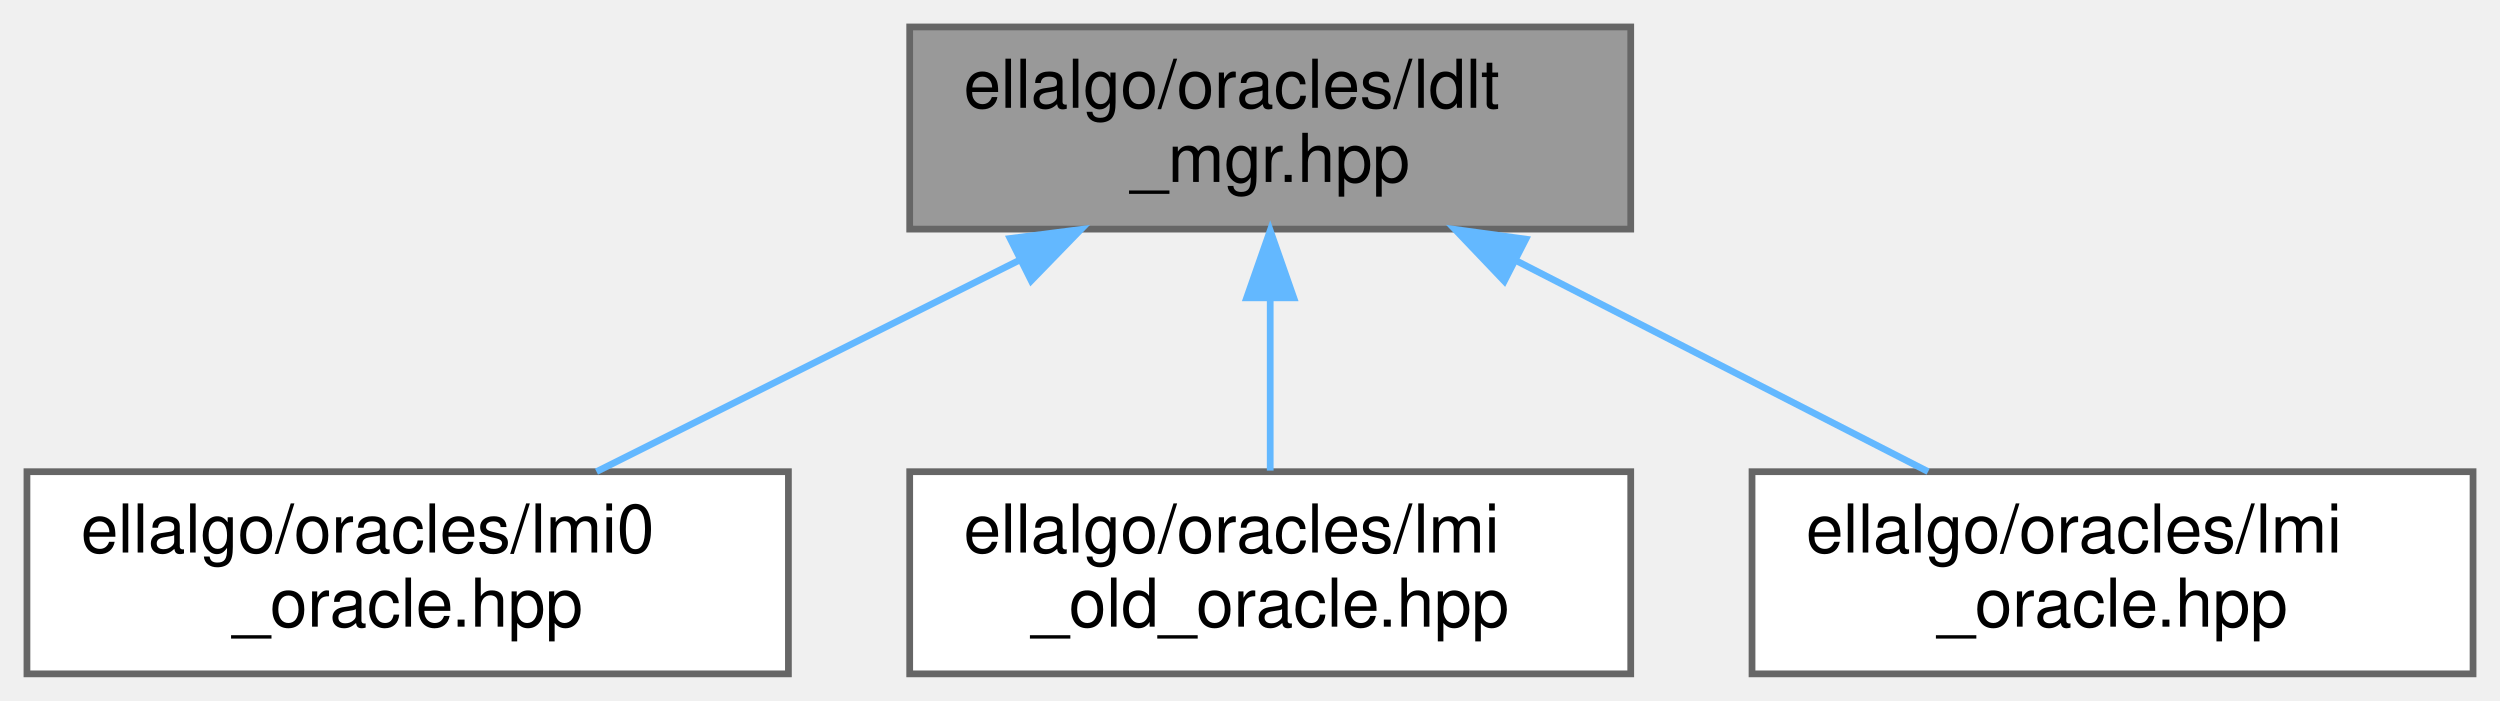
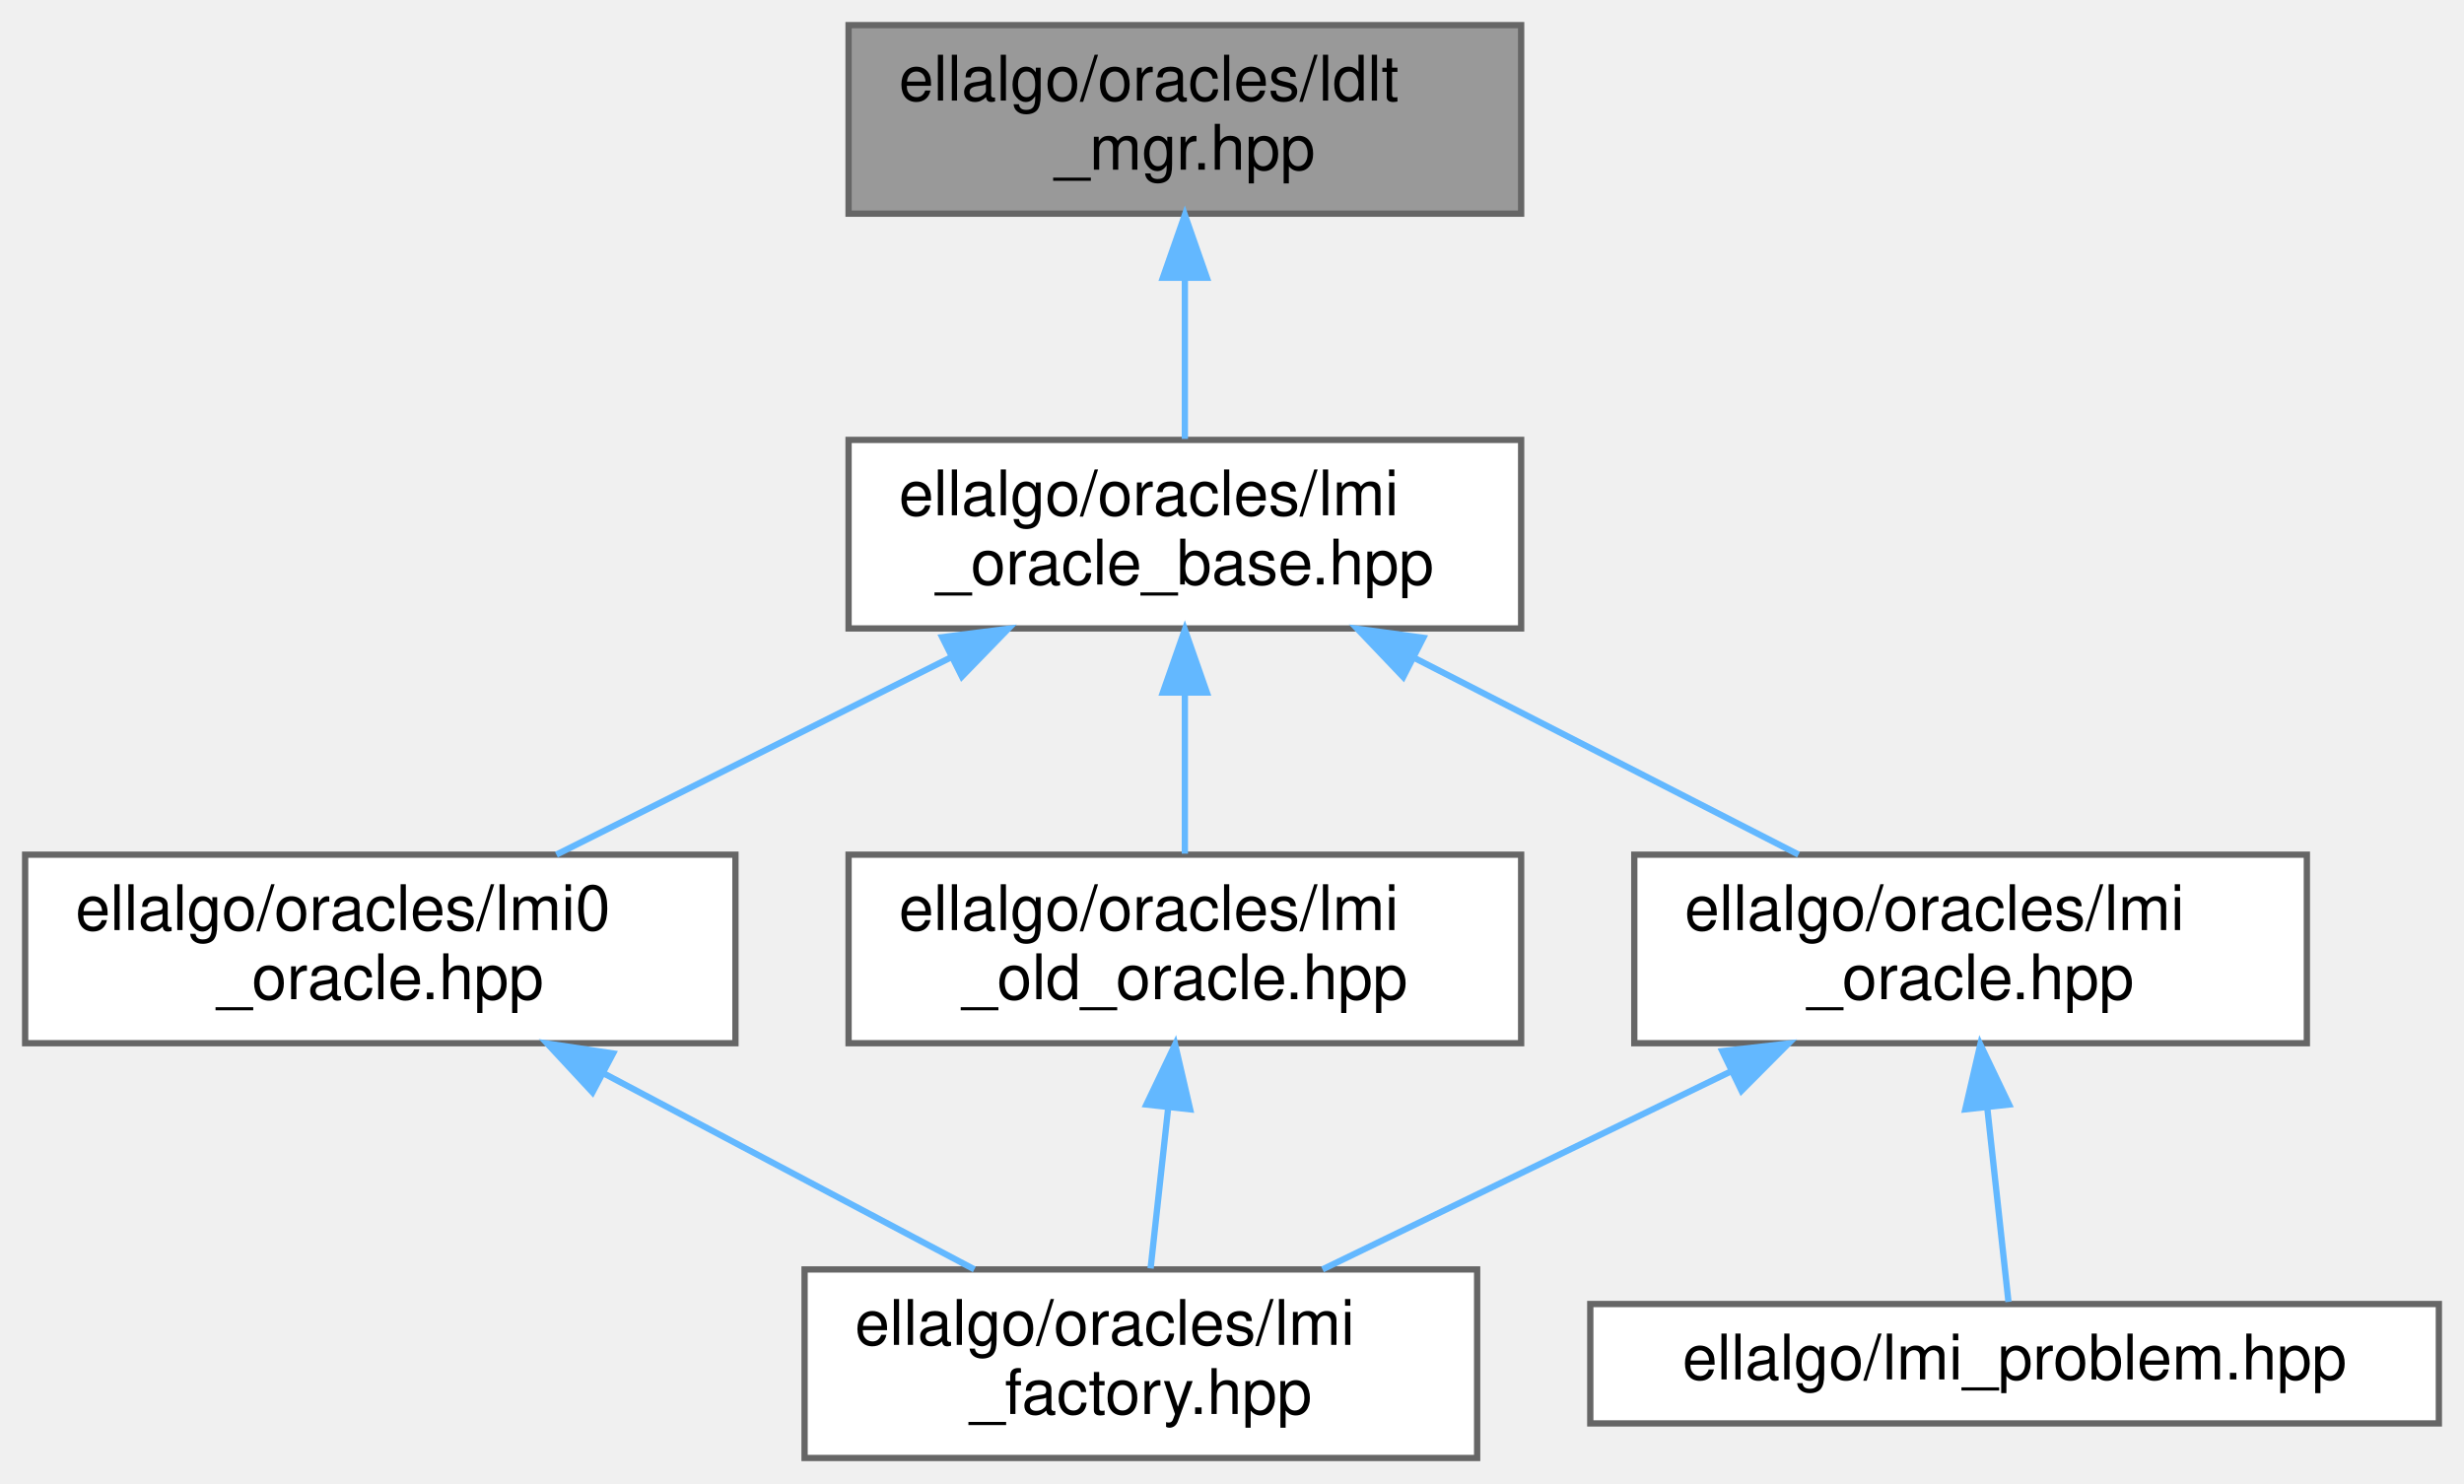
- <svg xmlns="http://www.w3.org/2000/svg" xmlns:xlink="http://www.w3.org/1999/xlink" width="371pt" height="104pt" viewBox="0.00 0.00 371.00 104.00">
-   <g id="graph0" class="graph" transform="scale(1 1) rotate(0) translate(4 100)">
+ <svg xmlns="http://www.w3.org/2000/svg" xmlns:xlink="http://www.w3.org/1999/xlink" width="392pt" height="236pt" viewBox="0.00 0.00 392.00 236.00">
+   <g id="graph0" class="graph" transform="scale(1 1) rotate(0) translate(4 232)">
    <g id="Node000001" class="node">
      <g id="a_Node000001">
        <a xlink:title="LDL^T factorization manager for symmetric matrices.">
-           <polygon fill="#999999" stroke="#666666" points="238,-96 131,-96 131,-66 238,-66 238,-96" />
-           <text text-anchor="start" x="139" y="-84" font-family="Helvetica,sans-Serif" font-size="10.00">ellalgo/oracles/ldlt</text>
-           <text text-anchor="middle" x="184.5" y="-73" font-family="Helvetica,sans-Serif" font-size="10.00">_mgr.hpp</text>
+           <polygon fill="#999999" stroke="#666666" points="238,-228 131,-228 131,-198 238,-198 238,-228" />
+           <text text-anchor="start" x="139" y="-216" font-family="Helvetica,sans-Serif" font-size="10.00">ellalgo/oracles/ldlt</text>
+           <text text-anchor="middle" x="184.5" y="-205" font-family="Helvetica,sans-Serif" font-size="10.00">_mgr.hpp</text>
        </a>
      </g>
    </g>
    <g id="Node000002" class="node">
      <g id="a_Node000002">
-         <a xlink:href="lmi0__oracle_8hpp.html" target="_top" xlink:title="Oracle for Linear Matrix Inequality (LMI) feasibility (compact form)">
-           <polygon fill="white" stroke="#666666" points="113,-30 0,-30 0,0 113,0 113,-30" />
-           <text text-anchor="start" x="8" y="-18" font-family="Helvetica,sans-Serif" font-size="10.00">ellalgo/oracles/lmi0</text>
-           <text text-anchor="middle" x="56.5" y="-7" font-family="Helvetica,sans-Serif" font-size="10.00">_oracle.hpp</text>
+         <a xlink:href="lmi__oracle__base_8hpp.html" target="_top" xlink:title="Shared LMI oracle skeleton (Template Method)">
+           <polygon fill="white" stroke="#666666" points="238,-162 131,-162 131,-132 238,-132 238,-162" />
+           <text text-anchor="start" x="139" y="-150" font-family="Helvetica,sans-Serif" font-size="10.00">ellalgo/oracles/lmi</text>
+           <text text-anchor="middle" x="184.5" y="-139" font-family="Helvetica,sans-Serif" font-size="10.00">_oracle_base.hpp</text>
        </a>
      </g>
    </g>
    <g id="edge1_Node000001_Node000002" class="edge">
      <g id="a_edge1_Node000001_Node000002">
        <a xlink:title=" ">
-           <path fill="none" stroke="#63b8ff" d="M147.26,-61.38C127.23,-51.36 102.93,-39.22 84.52,-30.01" />
-           <polygon fill="#63b8ff" stroke="#63b8ff" points="145.9,-64.61 156.41,-65.95 149.03,-58.35 145.9,-64.61" />
+           <path fill="none" stroke="#63b8ff" d="M184.5,-187.54C184.5,-178.96 184.5,-169.61 184.5,-162.16" />
+           <polygon fill="#63b8ff" stroke="#63b8ff" points="181,-187.8 184.5,-197.8 188,-187.8 181,-187.8" />
        </a>
      </g>
    </g>
    <g id="Node000003" class="node">
      <g id="a_Node000003">
-         <a xlink:href="lmi__old__oracle_8hpp.html" target="_top" xlink:title="Oracle for Linear Matrix Inequality feasibility (explicit matrix form)">
-           <polygon fill="white" stroke="#666666" points="238,-30 131,-30 131,0 238,0 238,-30" />
-           <text text-anchor="start" x="139" y="-18" font-family="Helvetica,sans-Serif" font-size="10.00">ellalgo/oracles/lmi</text>
-           <text text-anchor="middle" x="184.5" y="-7" font-family="Helvetica,sans-Serif" font-size="10.00">_old_oracle.hpp</text>
+         <a xlink:href="lmi0__oracle_8hpp.html" target="_top" xlink:title="Oracle for Linear Matrix Inequality (LMI) feasibility (compact form)">
+           <polygon fill="white" stroke="#666666" points="113,-96 0,-96 0,-66 113,-66 113,-96" />
+           <text text-anchor="start" x="8" y="-84" font-family="Helvetica,sans-Serif" font-size="10.00">ellalgo/oracles/lmi0</text>
+           <text text-anchor="middle" x="56.5" y="-73" font-family="Helvetica,sans-Serif" font-size="10.00">_oracle.hpp</text>
        </a>
      </g>
    </g>
-     <g id="edge2_Node000001_Node000003" class="edge">
-       <g id="a_edge2_Node000001_Node000003">
+     <g id="edge2_Node000002_Node000003" class="edge">
+       <g id="a_edge2_Node000002_Node000003">
        <a xlink:title=" ">
-           <path fill="none" stroke="#63b8ff" d="M184.5,-55.54C184.5,-46.96 184.5,-37.61 184.5,-30.16" />
-           <polygon fill="#63b8ff" stroke="#63b8ff" points="181,-55.8 184.5,-65.8 188,-55.8 181,-55.8" />
+           <path fill="none" stroke="#63b8ff" d="M147.26,-127.38C127.23,-117.36 102.93,-105.22 84.52,-96.01" />
+           <polygon fill="#63b8ff" stroke="#63b8ff" points="145.9,-130.61 156.41,-131.95 149.03,-124.35 145.9,-130.61" />
+         </a>
+       </g>
+     </g>
+     <g id="Node000005" class="node">
+       <g id="a_Node000005">
+         <a xlink:href="lmi__old__oracle_8hpp.html" target="_top" xlink:title="Oracle for Linear Matrix Inequality feasibility (explicit matrix form)">
+           <polygon fill="white" stroke="#666666" points="238,-96 131,-96 131,-66 238,-66 238,-96" />
+           <text text-anchor="start" x="139" y="-84" font-family="Helvetica,sans-Serif" font-size="10.00">ellalgo/oracles/lmi</text>
+           <text text-anchor="middle" x="184.5" y="-73" font-family="Helvetica,sans-Serif" font-size="10.00">_old_oracle.hpp</text>
+         </a>
+       </g>
+     </g>
+     <g id="edge4_Node000002_Node000005" class="edge">
+       <g id="a_edge4_Node000002_Node000005">
+         <a xlink:title=" ">
+           <path fill="none" stroke="#63b8ff" d="M184.5,-121.54C184.5,-112.96 184.5,-103.61 184.5,-96.16" />
+           <polygon fill="#63b8ff" stroke="#63b8ff" points="181,-121.8 184.5,-131.8 188,-121.8 181,-121.8" />
+         </a>
+       </g>
+     </g>
+     <g id="Node000006" class="node">
+       <g id="a_Node000006">
+         <a xlink:href="lmi__oracle_8hpp.html" target="_top" xlink:title="Oracle for Linear Matrix Inequality feasibility (lazy matrix form)">
+           <polygon fill="white" stroke="#666666" points="363,-96 256,-96 256,-66 363,-66 363,-96" />
+           <text text-anchor="start" x="264" y="-84" font-family="Helvetica,sans-Serif" font-size="10.00">ellalgo/oracles/lmi</text>
+           <text text-anchor="middle" x="309.5" y="-73" font-family="Helvetica,sans-Serif" font-size="10.00">_oracle.hpp</text>
+         </a>
+       </g>
+     </g>
+     <g id="edge6_Node000002_Node000006" class="edge">
+       <g id="a_edge6_Node000002_Node000006">
+         <a xlink:title=" ">
+           <path fill="none" stroke="#63b8ff" d="M220.87,-127.38C240.43,-117.36 264.15,-105.22 282.13,-96.01" />
+           <polygon fill="#63b8ff" stroke="#63b8ff" points="219.24,-124.28 211.93,-131.95 222.43,-130.51 219.24,-124.28" />
        </a>
      </g>
    </g>
    <g id="Node000004" class="node">
      <g id="a_Node000004">
-         <a xlink:href="lmi__oracle_8hpp.html" target="_top" xlink:title="Oracle for Linear Matrix Inequality feasibility (lazy matrix form)">
-           <polygon fill="white" stroke="#666666" points="363,-30 256,-30 256,0 363,0 363,-30" />
-           <text text-anchor="start" x="264" y="-18" font-family="Helvetica,sans-Serif" font-size="10.00">ellalgo/oracles/lmi</text>
-           <text text-anchor="middle" x="309.5" y="-7" font-family="Helvetica,sans-Serif" font-size="10.00">_oracle.hpp</text>
+         <a xlink:href="lmi__factory_8hpp.html" target="_top" xlink:title="Factory functions for the LMI oracle family.">
+           <polygon fill="white" stroke="#666666" points="231,-30 124,-30 124,0 231,0 231,-30" />
+           <text text-anchor="start" x="132" y="-18" font-family="Helvetica,sans-Serif" font-size="10.00">ellalgo/oracles/lmi</text>
+           <text text-anchor="middle" x="177.5" y="-7" font-family="Helvetica,sans-Serif" font-size="10.00">_factory.hpp</text>
        </a>
      </g>
    </g>
-     <g id="edge3_Node000001_Node000004" class="edge">
-       <g id="a_edge3_Node000001_Node000004">
+     <g id="edge3_Node000003_Node000004" class="edge">
+       <g id="a_edge3_Node000003_Node000004">
        <a xlink:title=" ">
-           <path fill="none" stroke="#63b8ff" d="M220.87,-61.38C240.43,-51.36 264.15,-39.22 282.13,-30.01" />
-           <polygon fill="#63b8ff" stroke="#63b8ff" points="219.24,-58.28 211.93,-65.95 222.43,-64.51 219.24,-58.28" />
+           <path fill="none" stroke="#63b8ff" d="M91.97,-61.24C110.85,-51.25 133.68,-39.18 151.01,-30.01" />
+           <polygon fill="#63b8ff" stroke="#63b8ff" points="90.26,-58.19 83.05,-65.95 93.53,-64.37 90.26,-58.19" />
+         </a>
+       </g>
+     </g>
+     <g id="edge5_Node000005_Node000004" class="edge">
+       <g id="a_edge5_Node000005_Node000004">
+         <a xlink:title=" ">
+           <path fill="none" stroke="#63b8ff" d="M181.86,-55.83C180.91,-47.17 179.87,-37.7 179.05,-30.16" />
+           <polygon fill="#63b8ff" stroke="#63b8ff" points="178.38,-56.24 182.95,-65.8 185.34,-55.48 178.38,-56.24" />
+         </a>
+       </g>
+     </g>
+     <g id="edge8_Node000006_Node000004" class="edge">
+       <g id="a_edge8_Node000006_Node000004">
+         <a xlink:title=" ">
+           <path fill="none" stroke="#63b8ff" d="M271.37,-61.51C250.66,-51.47 225.47,-39.26 206.4,-30.01" />
+           <polygon fill="#63b8ff" stroke="#63b8ff" points="270.01,-64.74 280.53,-65.95 273.06,-58.44 270.01,-64.74" />
+         </a>
+       </g>
+     </g>
+     <g id="Node000007" class="node">
+       <g id="a_Node000007">
+         <a xlink:href="lmi__problem_8hpp.html" target="_top" xlink:title="LMI problem facade: owns data and drives the cutting-plane loop.">
+           <polygon fill="white" stroke="#666666" points="384,-24.5 249,-24.5 249,-5.5 384,-5.5 384,-24.5" />
+           <text text-anchor="middle" x="316.5" y="-12.5" font-family="Helvetica,sans-Serif" font-size="10.00">ellalgo/lmi_problem.hpp</text>
+         </a>
+       </g>
+     </g>
+     <g id="edge7_Node000006_Node000007" class="edge">
+       <g id="a_edge7_Node000006_Node000007">
+         <a xlink:title=" ">
+           <path fill="none" stroke="#63b8ff" d="M312.17,-55.6C313.35,-44.8 314.66,-32.78 315.53,-24.84" />
+           <polygon fill="#63b8ff" stroke="#63b8ff" points="308.66,-55.48 311.05,-65.8 315.62,-56.24 308.66,-55.48" />
        </a>
      </g>
    </g>
  </g>
</svg>
